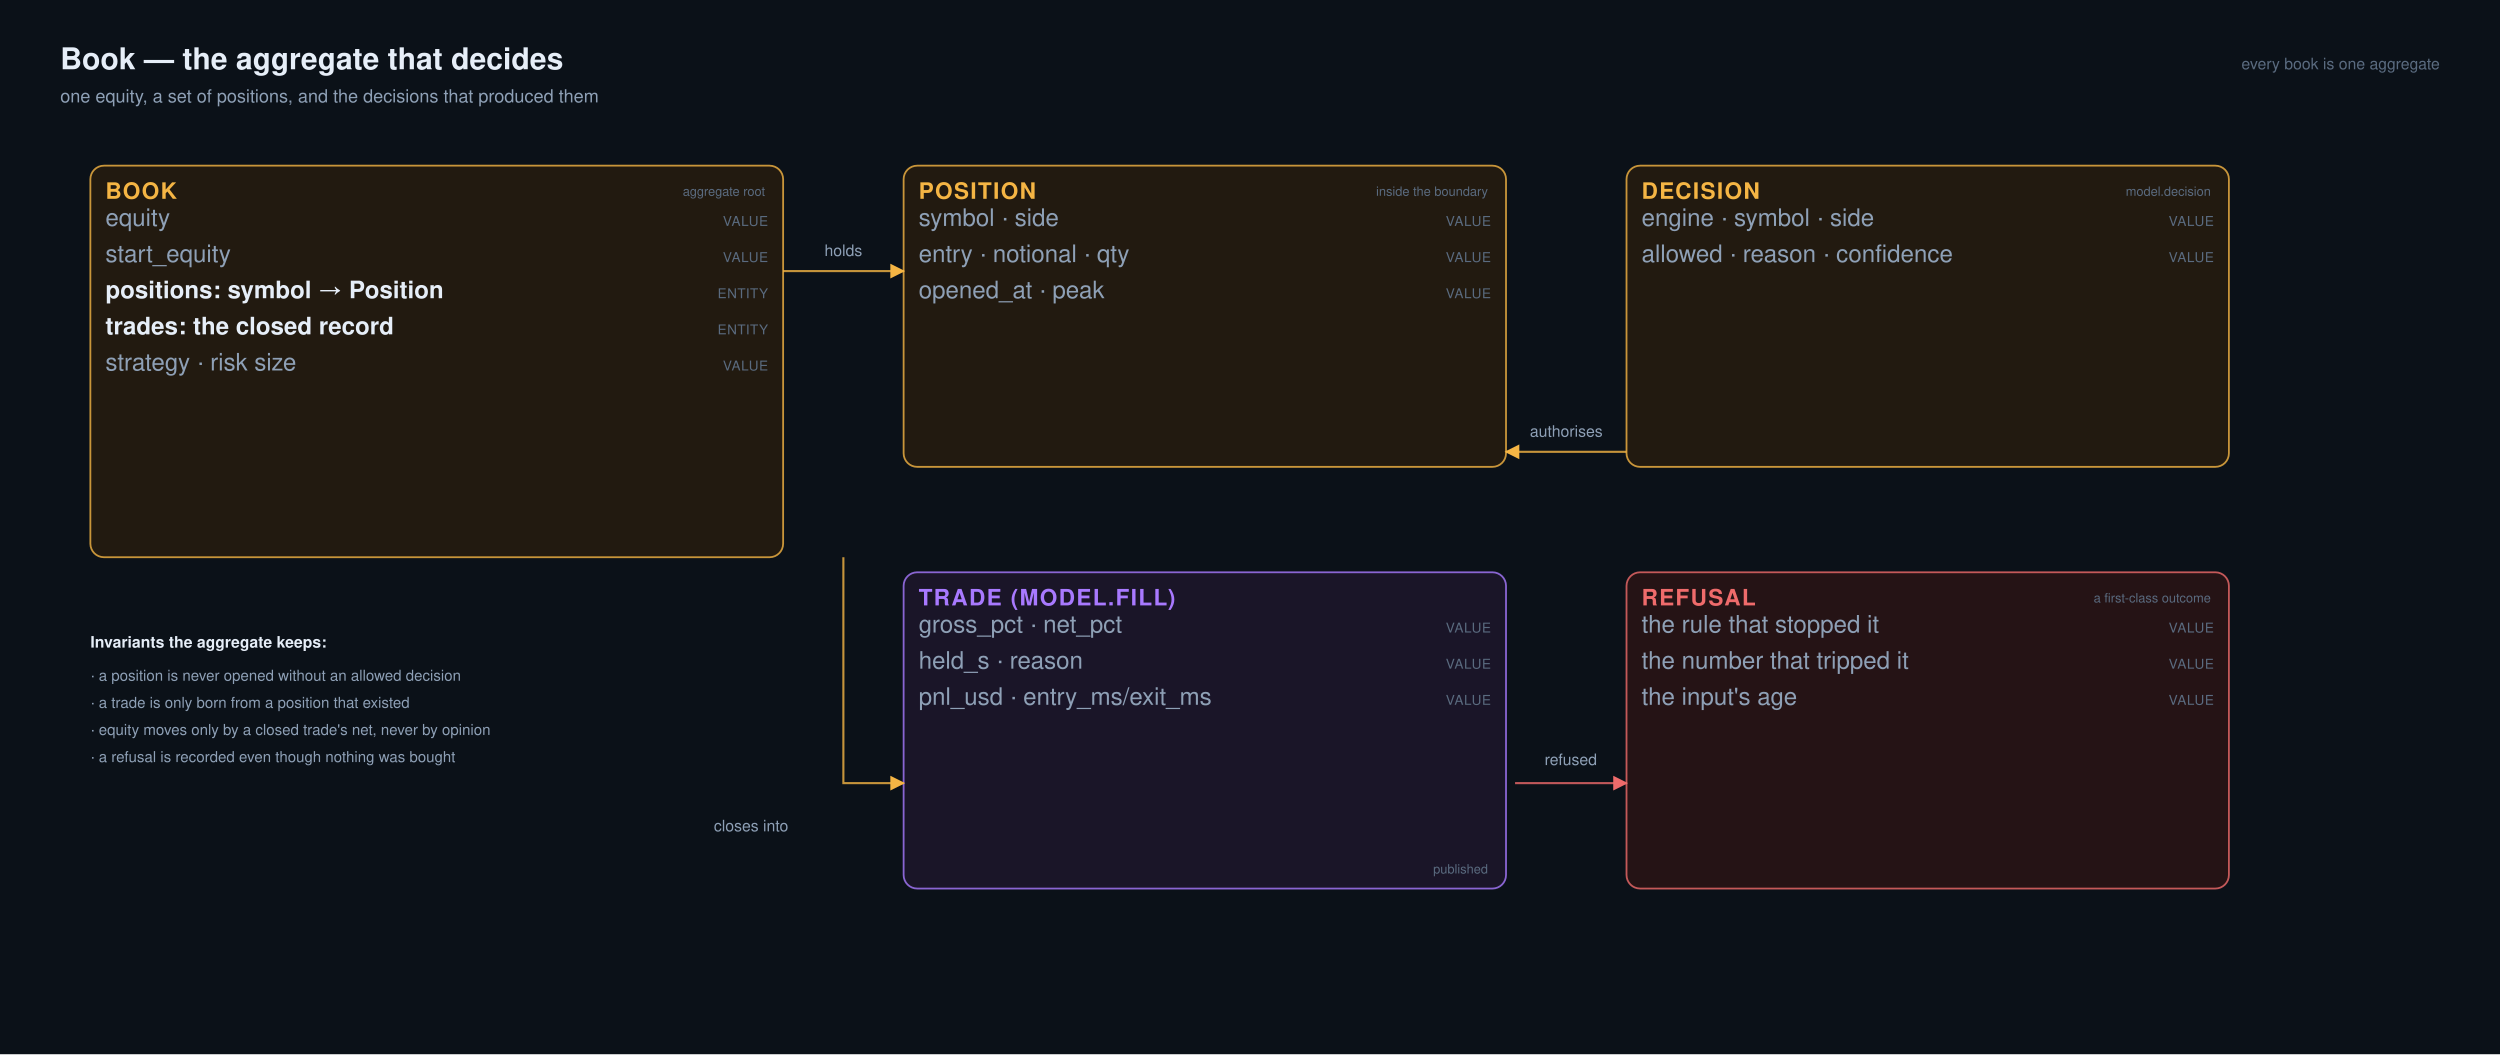
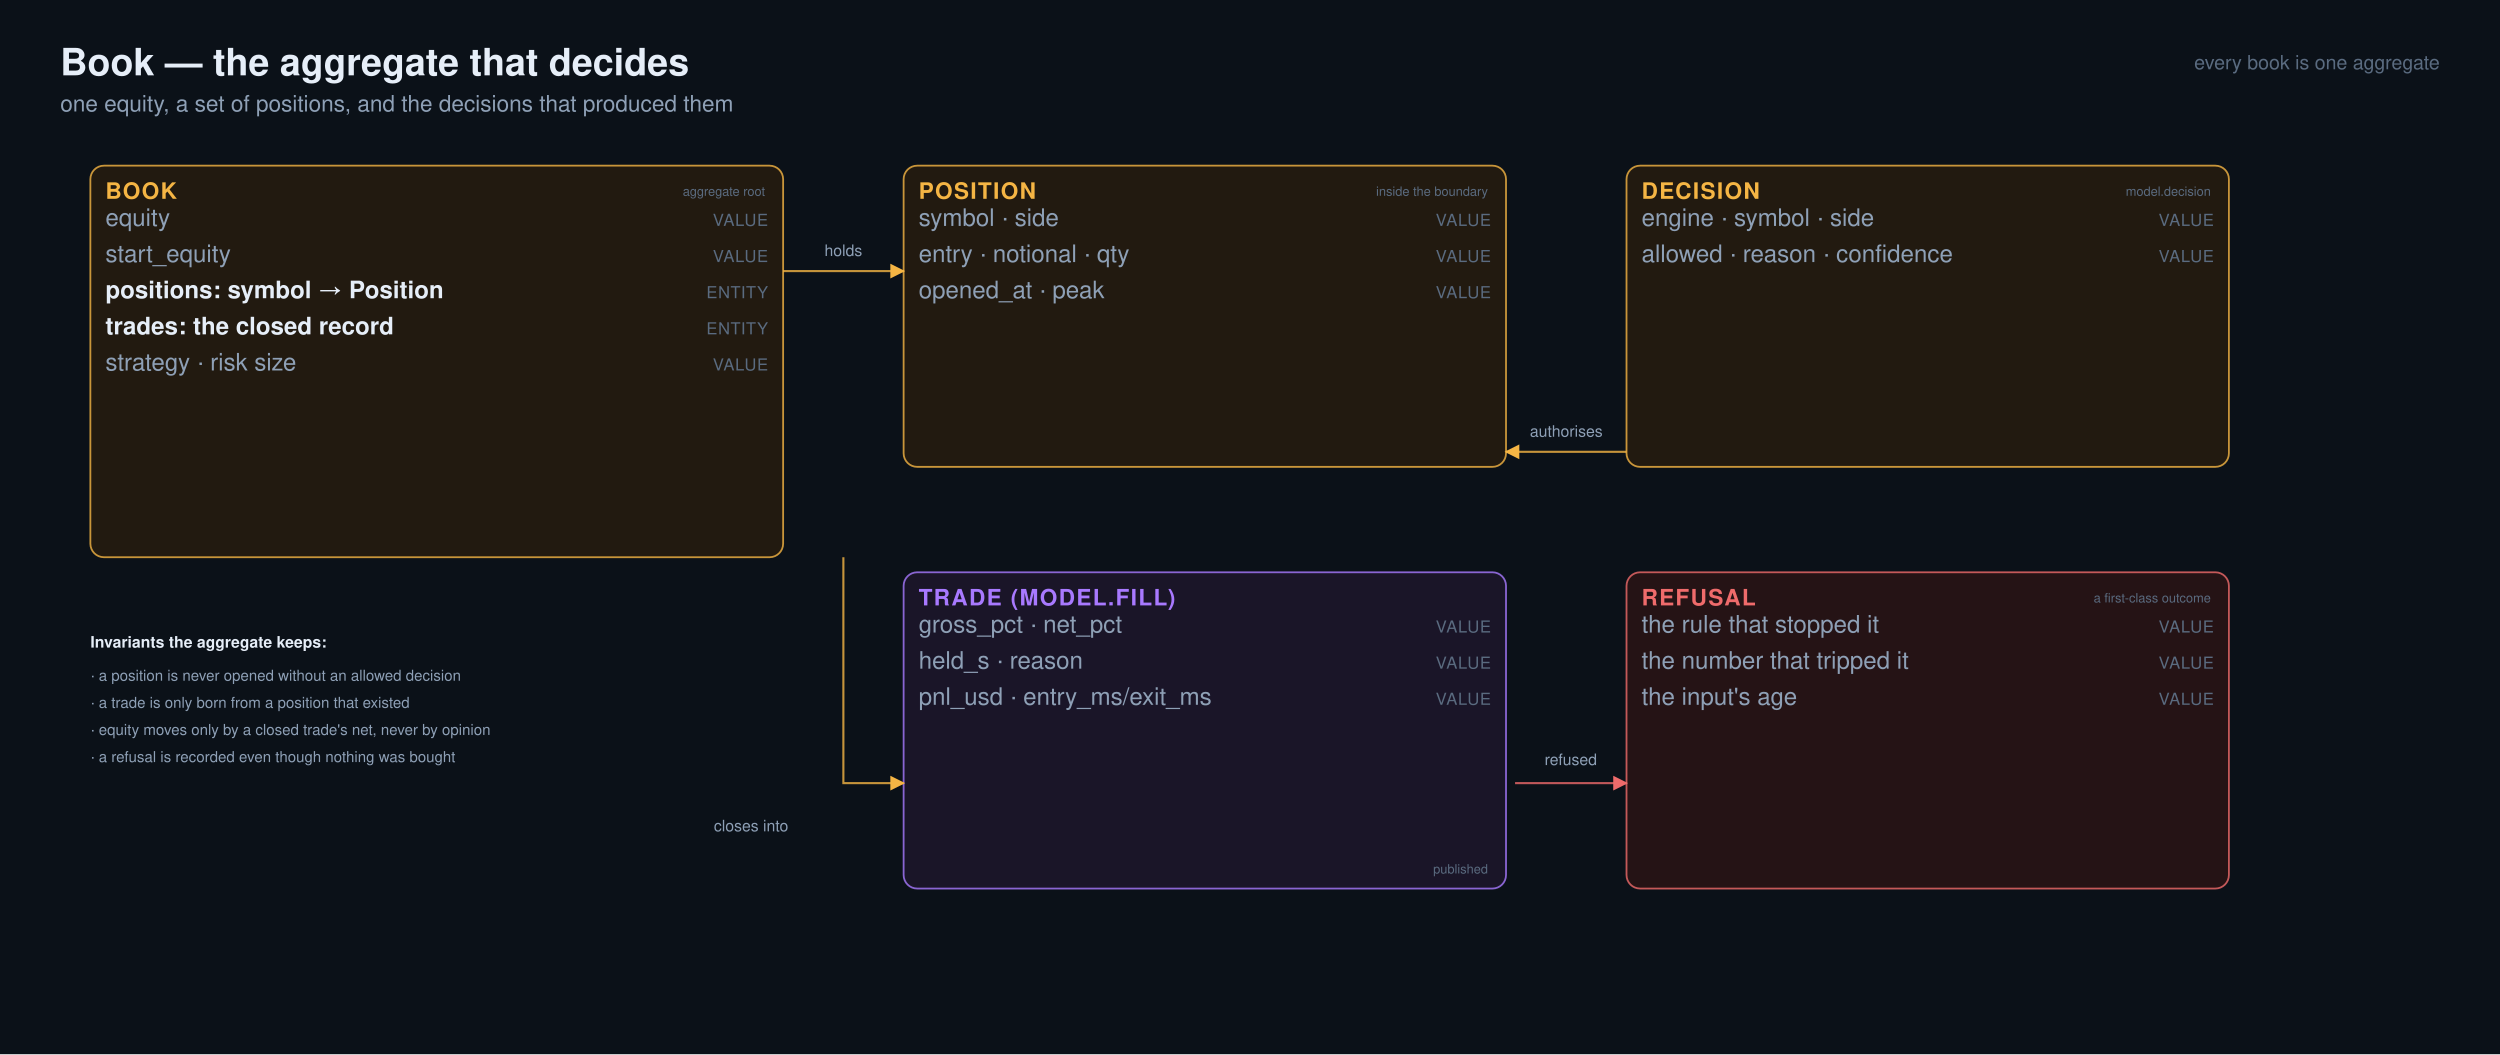
<svg xmlns="http://www.w3.org/2000/svg" width="1660" height="700" viewBox="0 0 1660 700" font-family="-apple-system, BlinkMacSystemFont, Helvetica, Arial, sans-serif">
  <rect width="1660" height="700" fill="#0b1118" />
  <marker id="a-market" viewBox="0 0 10 10" refX="9" refY="5" markerWidth="7" markerHeight="7" orient="auto-start-reverse">
    <path d="M 0 0 L 10 5 L 0 10 z" fill="#4f9bff" />
  </marker>
  <marker id="a-intel" viewBox="0 0 10 10" refX="9" refY="5" markerWidth="7" markerHeight="7" orient="auto-start-reverse">
    <path d="M 0 0 L 10 5 L 0 10 z" fill="#38d39f" />
  </marker>
  <marker id="a-model" viewBox="0 0 10 10" refX="9" refY="5" markerWidth="7" markerHeight="7" orient="auto-start-reverse">
    <path d="M 0 0 L 10 5 L 0 10 z" fill="#f5b544" />
  </marker>
  <marker id="a-risk" viewBox="0 0 10 10" refX="9" refY="5" markerWidth="7" markerHeight="7" orient="auto-start-reverse">
    <path d="M 0 0 L 10 5 L 0 10 z" fill="#ef6b6b" />
  </marker>
  <marker id="a-evidence" viewBox="0 0 10 10" refX="9" refY="5" markerWidth="7" markerHeight="7" orient="auto-start-reverse">
    <path d="M 0 0 L 10 5 L 0 10 z" fill="#a879ff" />
  </marker>
  <marker id="a-control" viewBox="0 0 10 10" refX="9" refY="5" markerWidth="7" markerHeight="7" orient="auto-start-reverse">
    <path d="M 0 0 L 10 5 L 0 10 z" fill="#7f8ea3" />
  </marker>
-   <text x="40" y="46" fill="#e6eef8" font-size="20" font-weight="700">Book — the aggregate that decides</text>
-   <text x="40" y="68" fill="#8ea0b6" font-size="12">one equity, a set of positions, and the decisions that produced them</text>
-   <text x="1620" y="46" fill="#5a6b80" font-size="10.5" text-anchor="end">every book is one aggregate</text>
+   <text x="40" y="50" fill="#e6eef8" font-size="25" font-weight="700">Book — the aggregate that decides</text>
+   <text x="40" y="74" fill="#8ea0b6" font-size="15">one equity, a set of positions, and the decisions that produced them</text>
+   <text x="1620" y="46" fill="#5a6b80" font-size="13" text-anchor="end">every book is one aggregate</text>
  <rect x="60" y="110" width="460" height="260" rx="9" fill="#221a10" stroke="#f5b544" stroke-opacity="0.8" stroke-width="1.2" />
  <text x="70" y="132" fill="#f5b544" font-size="15.0" font-weight="700" letter-spacing="0.06em">BOOK</text>
  <text x="508" y="130" fill="#5a6b80" font-size="8.5" text-anchor="end">aggregate root</text>
  <text x="70" y="150" fill="#8ea0b6" font-size="16.0" font-weight="400">equity</text>
-   <text x="510" y="150" fill="#5a6b80" font-size="9" text-anchor="end" letter-spacing="0.04em">VALUE</text>
+   <text x="510" y="150" fill="#5a6b80" font-size="11" text-anchor="end" letter-spacing="0.04em">VALUE</text>
  <text x="70" y="174.0" fill="#8ea0b6" font-size="16.0" font-weight="400">start_equity</text>
-   <text x="510" y="174.0" fill="#5a6b80" font-size="9" text-anchor="end" letter-spacing="0.04em">VALUE</text>
+   <text x="510" y="174.0" fill="#5a6b80" font-size="11" text-anchor="end" letter-spacing="0.04em">VALUE</text>
  <text x="70" y="198.0" fill="#e6eef8" font-size="16.0" font-weight="600">positions: symbol → Position</text>
-   <text x="510" y="198.0" fill="#5a6b80" font-size="9" text-anchor="end" letter-spacing="0.04em">ENTITY</text>
+   <text x="510" y="198.0" fill="#5a6b80" font-size="11" text-anchor="end" letter-spacing="0.04em">ENTITY</text>
  <text x="70" y="222.0" fill="#e6eef8" font-size="16.0" font-weight="600">trades: the closed record</text>
-   <text x="510" y="222.0" fill="#5a6b80" font-size="9" text-anchor="end" letter-spacing="0.04em">ENTITY</text>
+   <text x="510" y="222.0" fill="#5a6b80" font-size="11" text-anchor="end" letter-spacing="0.04em">ENTITY</text>
  <text x="70" y="246.0" fill="#8ea0b6" font-size="16.0" font-weight="400">strategy · risk size</text>
-   <text x="510" y="246.0" fill="#5a6b80" font-size="9" text-anchor="end" letter-spacing="0.04em">VALUE</text>
+   <text x="510" y="246.0" fill="#5a6b80" font-size="11" text-anchor="end" letter-spacing="0.04em">VALUE</text>
  <rect x="600" y="110" width="400" height="200" rx="9" fill="#221a10" stroke="#f5b544" stroke-opacity="0.8" stroke-width="1.2" />
  <text x="610" y="132" fill="#f5b544" font-size="15.0" font-weight="700" letter-spacing="0.06em">POSITION</text>
  <text x="988" y="130" fill="#5a6b80" font-size="8.5" text-anchor="end">inside the boundary</text>
  <text x="610" y="150" fill="#8ea0b6" font-size="16.0" font-weight="400">symbol · side</text>
-   <text x="990" y="150" fill="#5a6b80" font-size="9" text-anchor="end" letter-spacing="0.04em">VALUE</text>
+   <text x="990" y="150" fill="#5a6b80" font-size="11" text-anchor="end" letter-spacing="0.04em">VALUE</text>
  <text x="610" y="174.0" fill="#8ea0b6" font-size="16.0" font-weight="400">entry · notional · qty</text>
-   <text x="990" y="174.0" fill="#5a6b80" font-size="9" text-anchor="end" letter-spacing="0.04em">VALUE</text>
+   <text x="990" y="174.0" fill="#5a6b80" font-size="11" text-anchor="end" letter-spacing="0.04em">VALUE</text>
  <text x="610" y="198.0" fill="#8ea0b6" font-size="16.0" font-weight="400">opened_at · peak</text>
-   <text x="990" y="198.0" fill="#5a6b80" font-size="9" text-anchor="end" letter-spacing="0.04em">VALUE</text>
+   <text x="990" y="198.0" fill="#5a6b80" font-size="11" text-anchor="end" letter-spacing="0.04em">VALUE</text>
  <rect x="600" y="380" width="400" height="210" rx="9" fill="#1a1528" stroke="#a879ff" stroke-opacity="0.8" stroke-width="1.2" />
  <text x="610" y="402" fill="#a879ff" font-size="15.0" font-weight="700" letter-spacing="0.06em">TRADE (MODEL.FILL)</text>
  <text x="988" y="580" fill="#5a6b80" font-size="8.5" text-anchor="end">published</text>
  <text x="610" y="420" fill="#8ea0b6" font-size="16.0" font-weight="400">gross_pct · net_pct</text>
-   <text x="990" y="420" fill="#5a6b80" font-size="9" text-anchor="end" letter-spacing="0.04em">VALUE</text>
+   <text x="990" y="420" fill="#5a6b80" font-size="11" text-anchor="end" letter-spacing="0.04em">VALUE</text>
  <text x="610" y="444.0" fill="#8ea0b6" font-size="16.0" font-weight="400">held_s · reason</text>
-   <text x="990" y="444.0" fill="#5a6b80" font-size="9" text-anchor="end" letter-spacing="0.04em">VALUE</text>
+   <text x="990" y="444.0" fill="#5a6b80" font-size="11" text-anchor="end" letter-spacing="0.04em">VALUE</text>
  <text x="610" y="468.0" fill="#8ea0b6" font-size="16.0" font-weight="400">pnl_usd · entry_ms/exit_ms</text>
-   <text x="990" y="468.0" fill="#5a6b80" font-size="9" text-anchor="end" letter-spacing="0.04em">VALUE</text>
+   <text x="990" y="468.0" fill="#5a6b80" font-size="11" text-anchor="end" letter-spacing="0.04em">VALUE</text>
  <rect x="1080" y="110" width="400" height="200" rx="9" fill="#221a10" stroke="#f5b544" stroke-opacity="0.8" stroke-width="1.2" />
  <text x="1090" y="132" fill="#f5b544" font-size="15.0" font-weight="700" letter-spacing="0.06em">DECISION</text>
  <text x="1468" y="130" fill="#5a6b80" font-size="8.5" text-anchor="end">model.decision</text>
  <text x="1090" y="150" fill="#8ea0b6" font-size="16.0" font-weight="400">engine · symbol · side</text>
-   <text x="1470" y="150" fill="#5a6b80" font-size="9" text-anchor="end" letter-spacing="0.04em">VALUE</text>
+   <text x="1470" y="150" fill="#5a6b80" font-size="11" text-anchor="end" letter-spacing="0.04em">VALUE</text>
  <text x="1090" y="174.0" fill="#8ea0b6" font-size="16.0" font-weight="400">allowed · reason · confidence</text>
-   <text x="1470" y="174.0" fill="#5a6b80" font-size="9" text-anchor="end" letter-spacing="0.04em">VALUE</text>
+   <text x="1470" y="174.0" fill="#5a6b80" font-size="11" text-anchor="end" letter-spacing="0.04em">VALUE</text>
  <rect x="1080" y="380" width="400" height="210" rx="9" fill="#251315" stroke="#ef6b6b" stroke-opacity="0.8" stroke-width="1.2" />
  <text x="1090" y="402" fill="#ef6b6b" font-size="15.0" font-weight="700" letter-spacing="0.06em">REFUSAL</text>
  <text x="1468" y="400" fill="#5a6b80" font-size="8.5" text-anchor="end">a first-class outcome</text>
  <text x="1090" y="420" fill="#8ea0b6" font-size="16.0" font-weight="400">the rule that stopped it</text>
-   <text x="1470" y="420" fill="#5a6b80" font-size="9" text-anchor="end" letter-spacing="0.04em">VALUE</text>
+   <text x="1470" y="420" fill="#5a6b80" font-size="11" text-anchor="end" letter-spacing="0.04em">VALUE</text>
  <text x="1090" y="444.0" fill="#8ea0b6" font-size="16.0" font-weight="400">the number that tripped it</text>
-   <text x="1470" y="444.0" fill="#5a6b80" font-size="9" text-anchor="end" letter-spacing="0.04em">VALUE</text>
+   <text x="1470" y="444.0" fill="#5a6b80" font-size="11" text-anchor="end" letter-spacing="0.04em">VALUE</text>
  <text x="1090" y="468.0" fill="#8ea0b6" font-size="16.0" font-weight="400">the input's age</text>
-   <text x="1470" y="468.0" fill="#5a6b80" font-size="9" text-anchor="end" letter-spacing="0.04em">VALUE</text>
+   <text x="1470" y="468.0" fill="#5a6b80" font-size="11" text-anchor="end" letter-spacing="0.04em">VALUE</text>
  <path d="M 520,180 L 600,180" fill="none" stroke="#f5b544" stroke-opacity="0.8" stroke-width="1.4" marker-end="url(#a-model)" />
  <text x="560" y="170" fill="#8ea0b6" font-size="10.5" text-anchor="middle" font-weight="400">holds</text>
  <path d="M 1080,300 L 1000,300" fill="none" stroke="#f5b544" stroke-opacity="0.8" stroke-width="1.4" marker-end="url(#a-model)" />
  <text x="1040" y="290" fill="#8ea0b6" font-size="10.5" text-anchor="middle" font-weight="400">authorises</text>
  <path d="M 560,370 L 560,520 L 600,520" fill="none" stroke="#f5b544" stroke-opacity="0.8" stroke-width="1.4" marker-end="url(#a-model)" />
  <text x="474" y="552" fill="#8ea0b6" font-size="10.5" text-anchor="start" font-weight="400">closes into</text>
  <path d="M 1006,520 L 1080,520" fill="none" stroke="#ef6b6b" stroke-opacity="0.8" stroke-width="1.4" marker-end="url(#a-risk)" />
  <text x="1043" y="508" fill="#8ea0b6" font-size="10.5" text-anchor="middle" font-weight="400">refused</text>
  <text x="60" y="430" fill="#e6eef8" font-size="10.5" text-anchor="start" font-weight="600">Invariants the aggregate keeps:</text>
  <text x="60" y="452" fill="#8ea0b6" font-size="10" text-anchor="start" font-weight="400">· a position is never opened without an allowed decision</text>
  <text x="60" y="470" fill="#8ea0b6" font-size="10" text-anchor="start" font-weight="400">· a trade is only born from a position that existed</text>
  <text x="60" y="488" fill="#8ea0b6" font-size="10" text-anchor="start" font-weight="400">· equity moves only by a closed trade's net, never by opinion</text>
  <text x="60" y="506" fill="#8ea0b6" font-size="10" text-anchor="start" font-weight="400">· a refusal is recorded even though nothing was bought</text>
</svg>
